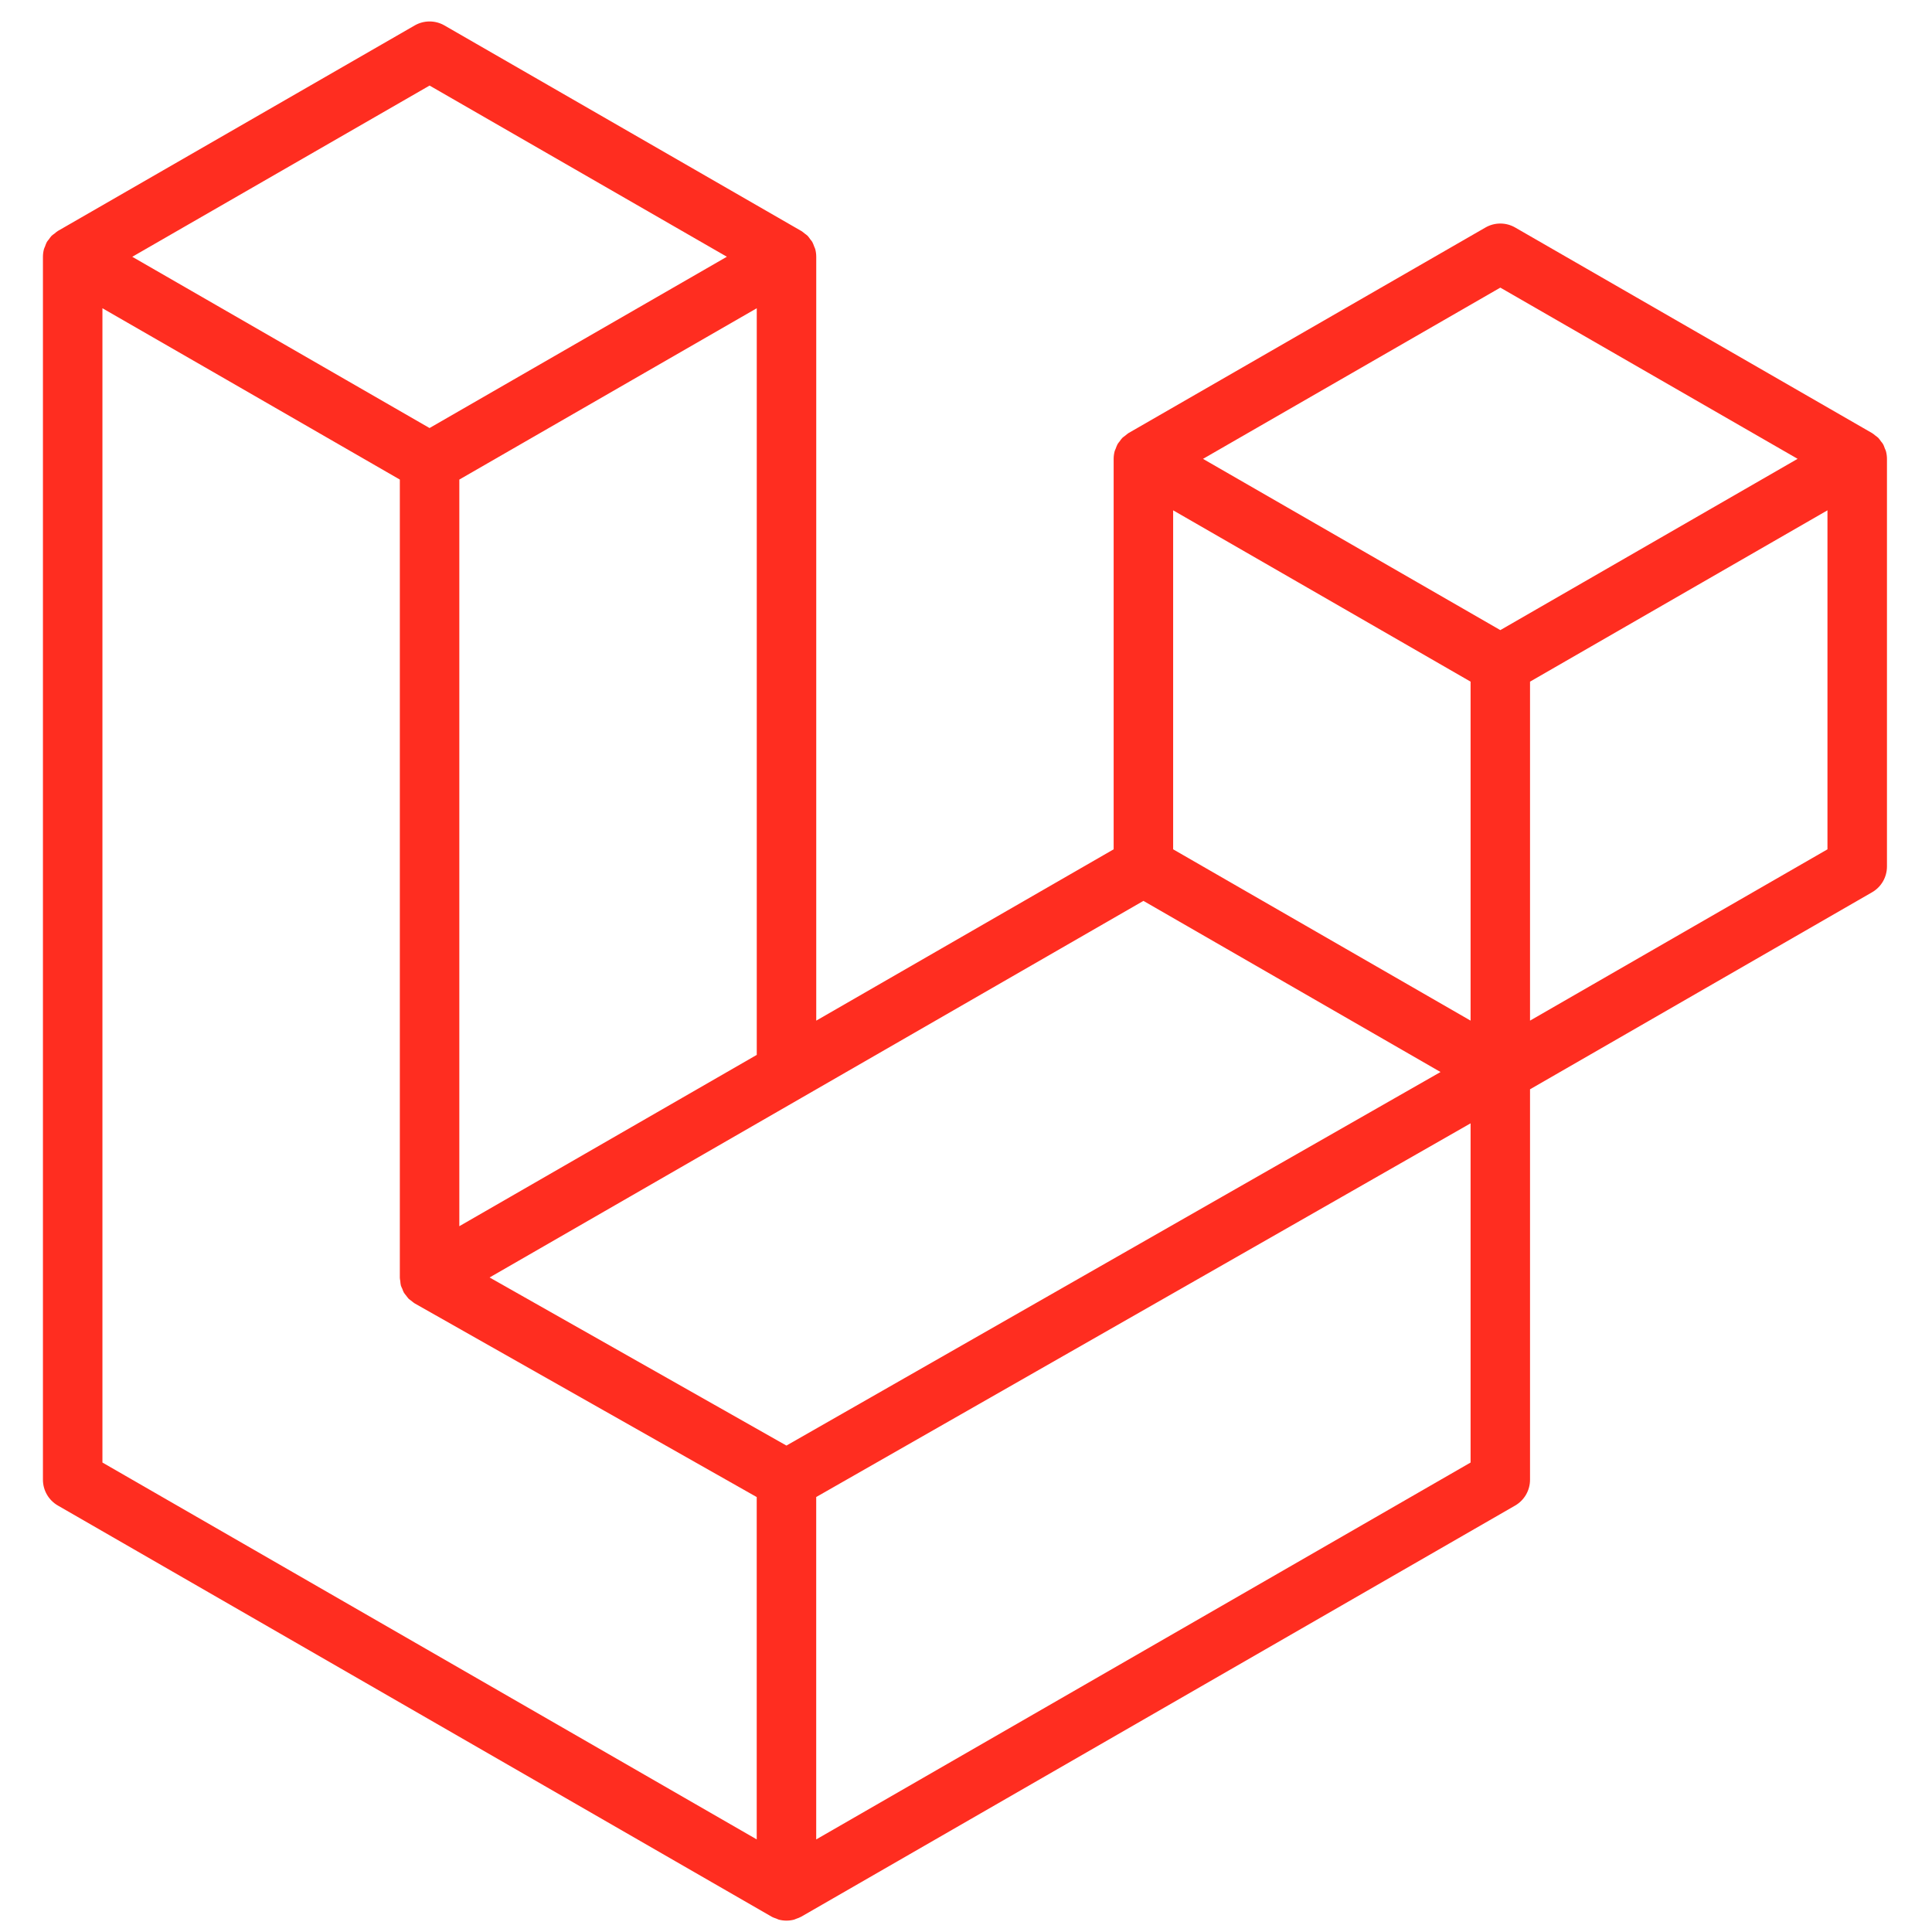
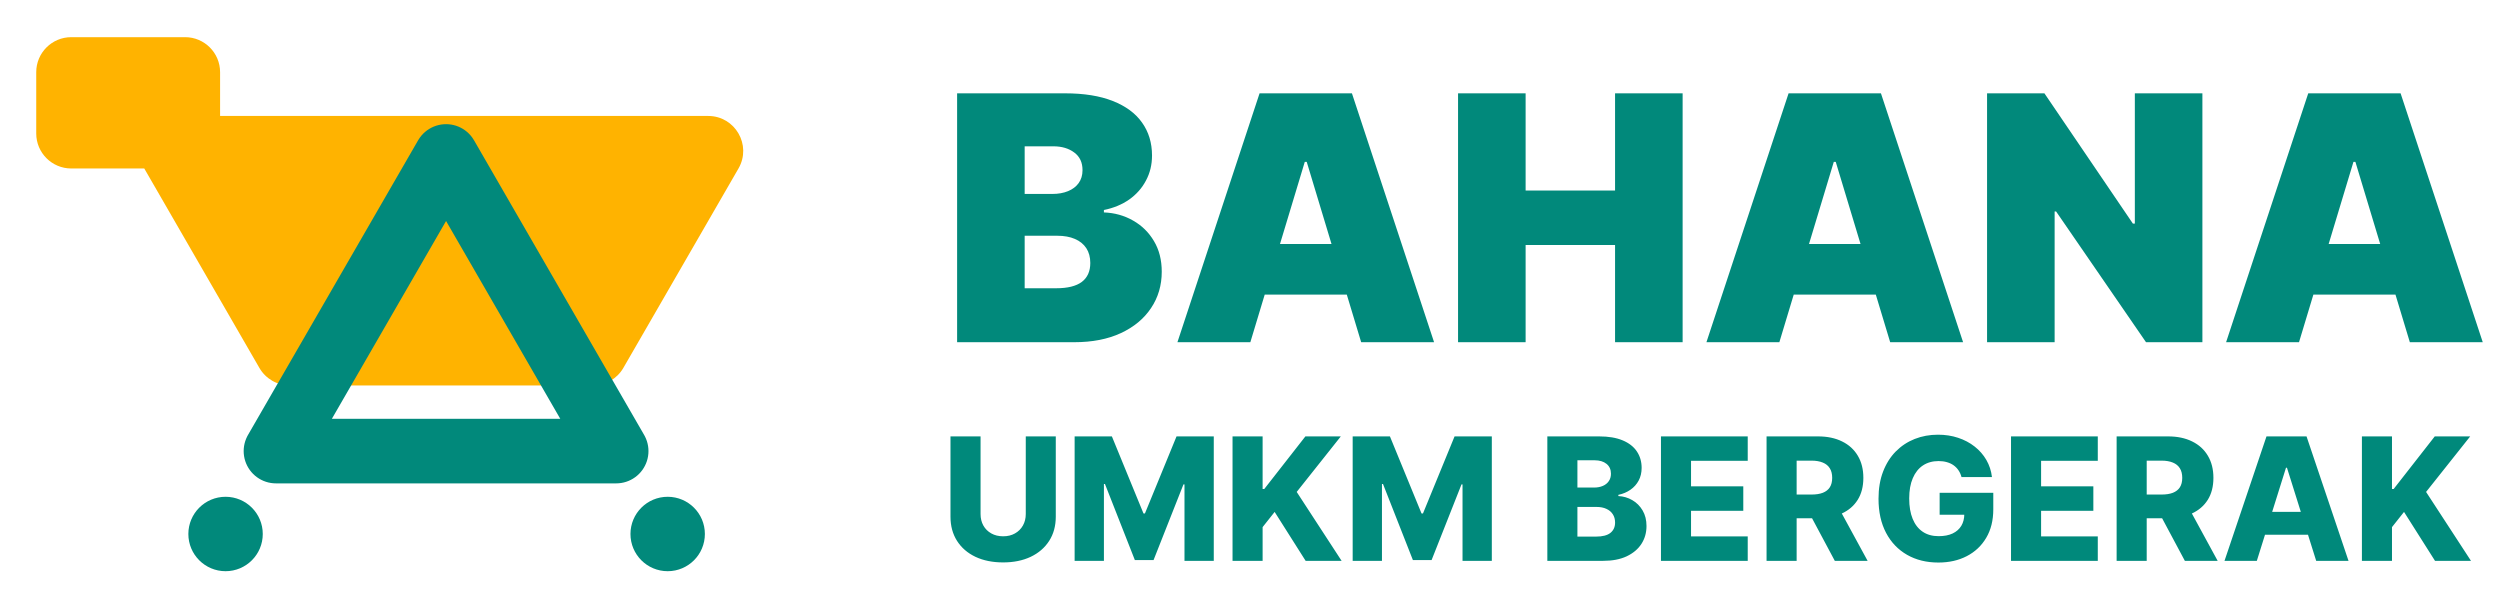
- <svg xmlns="http://www.w3.org/2000/svg" width="166" height="166" viewBox="0 0 166 166" fill="none">
-   <path fill-rule="evenodd" clip-rule="evenodd" d="M162.041 38.759C162.099 38.977 162.129 39.201 162.13 39.426V74.452C162.13 74.902 162.011 75.344 161.786 75.733C161.561 76.122 161.237 76.444 160.847 76.668L131.462 93.594V127.141C131.462 128.054 130.977 128.897 130.186 129.357L68.847 164.683C68.707 164.763 68.554 164.814 68.401 164.868C68.343 164.887 68.289 164.922 68.228 164.938C67.8 165.051 67.349 165.051 66.92 164.938C66.85 164.919 66.786 164.881 66.719 164.855C66.579 164.804 66.432 164.76 66.298 164.683L4.972 129.357C4.583 129.133 4.259 128.81 4.034 128.421C3.808 128.032 3.69 127.591 3.689 127.141L3.689 22.063C3.689 21.834 3.721 21.61 3.779 21.393C3.798 21.32 3.843 21.253 3.868 21.179C3.916 21.045 3.961 20.908 4.031 20.783C4.079 20.7 4.149 20.633 4.206 20.557C4.28 20.454 4.347 20.349 4.433 20.26C4.506 20.186 4.602 20.132 4.685 20.068C4.778 19.992 4.861 19.909 4.966 19.848L35.633 2.185C36.022 1.961 36.462 1.844 36.91 1.844C37.358 1.844 37.798 1.961 38.186 2.185L68.851 19.848H68.857C68.959 19.912 69.045 19.992 69.138 20.065C69.221 20.129 69.313 20.186 69.387 20.257C69.476 20.349 69.54 20.454 69.616 20.557C69.671 20.633 69.744 20.7 69.789 20.783C69.862 20.911 69.904 21.045 69.955 21.179C69.98 21.253 70.025 21.32 70.044 21.396C70.103 21.614 70.133 21.838 70.133 22.063V87.694L95.686 72.974V39.423C95.686 39.2 95.718 38.973 95.775 38.759C95.798 38.683 95.839 38.615 95.865 38.542C95.916 38.408 95.96 38.271 96.031 38.146C96.079 38.063 96.149 37.996 96.203 37.92C96.279 37.818 96.343 37.712 96.433 37.623C96.506 37.549 96.599 37.495 96.681 37.431C96.777 37.355 96.86 37.272 96.962 37.211L127.633 19.548C128.021 19.324 128.461 19.206 128.91 19.206C129.358 19.206 129.798 19.324 130.186 19.548L160.85 37.211C160.959 37.275 161.042 37.355 161.137 37.428C161.217 37.492 161.31 37.549 161.383 37.62C161.473 37.712 161.536 37.818 161.613 37.92C161.67 37.996 161.741 38.063 161.785 38.146C161.859 38.271 161.9 38.408 161.951 38.542C161.98 38.615 162.021 38.683 162.041 38.759ZM157.018 72.974V43.848L146.287 50.028L131.462 58.568V87.694L157.021 72.974H157.018ZM126.354 125.663V96.518L111.771 104.85L70.13 128.626V158.046L126.354 125.663ZM8.801 26.485V125.663L65.018 158.043V128.629L35.649 112L35.64 111.994L35.627 111.988C35.528 111.93 35.445 111.847 35.353 111.777C35.273 111.713 35.18 111.662 35.11 111.592L35.104 111.582C35.021 111.502 34.963 111.403 34.893 111.314C34.829 111.228 34.753 111.154 34.702 111.065L34.699 111.055C34.641 110.96 34.606 110.845 34.565 110.736C34.523 110.64 34.469 110.551 34.443 110.449C34.411 110.328 34.405 110.197 34.392 110.072C34.379 109.976 34.354 109.881 34.354 109.785V109.778V41.205L19.532 32.662L8.801 26.485ZM36.913 7.35L11.364 22.063L36.907 36.777L62.453 22.06L36.907 7.35H36.913ZM50.2 99.174L65.022 90.637V26.485L54.291 32.665L39.466 41.205V105.357L50.2 99.174ZM128.91 24.713L103.363 39.426L128.91 54.14L154.453 39.423L128.91 24.713ZM126.354 58.568L111.529 50.028L100.798 43.848V72.974L115.619 81.511L126.354 87.694V58.568ZM67.571 124.205L105.042 102.803L123.772 92.109L98.245 77.405L68.854 94.334L42.066 109.762L67.571 124.205Z" fill="#FF2D20" />
+ <svg xmlns="http://www.w3.org/2000/svg" width="263" height="64" viewBox="0 0 263 64" fill="none">
+   <path d="M19.47 3.91C21.504 3.91 23.153 5.559 23.153 7.593V12.199H74.499C77.335 12.199 79.107 15.268 77.689 17.724L65.575 38.707C64.917 39.846 63.701 40.548 62.385 40.548H30.48C29.164 40.548 27.948 39.846 27.29 38.707L15.177 17.724H7.496C5.462 17.724 3.812 16.075 3.812 14.041V7.593C3.813 5.559 5.462 3.91 7.496 3.91H19.47Z" fill="#FFB300" />
+   <path d="M46.926 16.458L64.823 47.455H29.03L46.926 16.458Z" stroke="#01897B" stroke-width="6.792" stroke-linejoin="round" />
+   <circle cx="23.729" cy="56.176" r="3.914" fill="#01897B" />
+   <circle cx="70.239" cy="56.176" r="3.914" fill="#01897B" />
+   <path d="M100.688 36V9.818H112.04C114.034 9.818 115.709 10.087 117.064 10.624C118.428 11.161 119.455 11.919 120.145 12.899C120.844 13.879 121.193 15.034 121.193 16.364C121.193 17.327 120.98 18.204 120.554 18.997C120.136 19.79 119.548 20.454 118.79 20.991C118.031 21.52 117.145 21.886 116.131 22.091V22.347C117.256 22.389 118.278 22.675 119.199 23.203C120.119 23.723 120.852 24.443 121.398 25.364C121.943 26.276 122.216 27.349 122.216 28.585C122.216 30.017 121.841 31.291 121.091 32.408C120.349 33.524 119.293 34.402 117.92 35.041C116.548 35.68 114.912 36 113.011 36H100.688ZM107.795 30.324H111.119C112.313 30.324 113.207 30.102 113.804 29.659C114.401 29.207 114.699 28.543 114.699 27.665C114.699 27.051 114.558 26.531 114.277 26.105C113.996 25.679 113.595 25.355 113.075 25.134C112.564 24.912 111.946 24.801 111.222 24.801H107.795V30.324ZM107.795 20.403H110.71C111.332 20.403 111.882 20.305 112.359 20.109C112.837 19.913 113.207 19.632 113.472 19.266C113.744 18.891 113.881 18.435 113.881 17.898C113.881 17.088 113.591 16.47 113.011 16.044C112.432 15.609 111.699 15.392 110.812 15.392H107.795V20.403ZM131.536 36H123.865L132.507 9.818H142.223L150.865 36H143.195L137.467 17.028H137.263L131.536 36ZM130.104 25.671H144.524V30.989H130.104V25.671ZM153.387 36V9.818H160.495V20.046H169.904V9.818H177.012V36H169.904V25.773H160.495V36H153.387ZM187.188 36H179.517L188.159 9.818H197.875L206.517 36H198.847L193.12 17.028H192.915L187.188 36ZM185.756 25.671H200.176V30.989H185.756V25.671ZM231.692 9.818V36H225.761L216.3 22.244H216.147V36H209.039V9.818H215.073L224.38 23.523H224.585V9.818H231.692ZM241.856 36H234.185L242.827 9.818H252.543L261.185 36H253.515L247.788 17.028H247.583L241.856 36ZM240.424 25.671H254.844V30.989H240.424V25.671Z" fill="#01897B" />
+   <path d="M107.911 45.909H111.068V54.353C111.068 55.329 110.836 56.179 110.371 56.903C109.907 57.624 109.259 58.182 108.428 58.578C107.597 58.97 106.632 59.166 105.533 59.166C104.42 59.166 103.449 58.97 102.618 58.578C101.787 58.182 101.141 57.624 100.681 56.903C100.221 56.179 99.991 55.329 99.991 54.353V45.909H103.155V54.078C103.155 54.53 103.253 54.932 103.449 55.286C103.649 55.64 103.928 55.917 104.286 56.117C104.644 56.318 105.06 56.418 105.533 56.418C106.006 56.418 106.419 56.318 106.773 56.117C107.131 55.917 107.41 55.64 107.61 55.286C107.81 54.932 107.911 54.53 107.911 54.078V45.909ZM113.051 45.909H116.97L120.294 54.014H120.447L123.771 45.909H127.689V59H124.608V50.959H124.499L121.355 58.917H119.386L116.241 50.914H116.132V59H113.051V45.909ZM129.663 59V45.909H132.827V51.445H132.999L137.327 45.909H141.053L136.413 51.751L141.136 59H137.352L134.092 53.854L132.827 55.452V59H129.663ZM142.301 45.909H146.22L149.544 54.014H149.697L153.021 45.909H156.939V59H153.858V50.959H153.749L150.605 58.917H148.636L145.491 50.914H145.382V59H142.301V45.909ZM162.78 59V45.909H168.239C169.219 45.909 170.039 46.048 170.7 46.325C171.364 46.602 171.863 46.989 172.195 47.488C172.532 47.986 172.7 48.564 172.7 49.22C172.7 49.719 172.596 50.164 172.387 50.556C172.178 50.944 171.891 51.266 171.524 51.521C171.158 51.777 170.734 51.956 170.252 52.058V52.186C170.781 52.212 171.268 52.354 171.716 52.614C172.168 52.874 172.53 53.236 172.803 53.701C173.075 54.161 173.212 54.707 173.212 55.337C173.212 56.041 173.033 56.669 172.675 57.223C172.317 57.773 171.799 58.207 171.121 58.527C170.444 58.842 169.621 59 168.654 59H162.78ZM165.944 56.45H167.9C168.586 56.45 169.091 56.32 169.415 56.06C169.743 55.8 169.907 55.438 169.907 54.973C169.907 54.636 169.828 54.347 169.67 54.104C169.513 53.856 169.289 53.667 168.999 53.535C168.71 53.398 168.362 53.33 167.957 53.33H165.944V56.45ZM165.944 51.291H167.695C168.04 51.291 168.347 51.234 168.616 51.119C168.884 51.004 169.093 50.837 169.242 50.62C169.396 50.403 169.472 50.141 169.472 49.834C169.472 49.395 169.317 49.05 169.006 48.798C168.695 48.547 168.275 48.421 167.746 48.421H165.944V51.291ZM174.733 59V45.909H183.861V48.479H177.897V51.163H183.394V53.739H177.897V56.43H183.861V59H174.733ZM185.842 59V45.909H191.25C192.23 45.909 193.076 46.086 193.788 46.44C194.504 46.789 195.055 47.292 195.443 47.948C195.831 48.6 196.025 49.374 196.025 50.269C196.025 51.176 195.827 51.947 195.43 52.582C195.034 53.213 194.472 53.695 193.743 54.027C193.014 54.355 192.151 54.519 191.154 54.519H187.734V52.026H190.566C191.043 52.026 191.442 51.965 191.761 51.841C192.085 51.713 192.33 51.521 192.496 51.266C192.663 51.006 192.746 50.673 192.746 50.269C192.746 49.864 192.663 49.529 192.496 49.265C192.33 48.996 192.085 48.796 191.761 48.664C191.438 48.528 191.039 48.459 190.566 48.459H189.006V59H185.842ZM193.212 53.017L196.472 59H193.021L189.825 53.017H193.212ZM206.351 50.185C206.279 49.917 206.172 49.68 206.032 49.476C205.891 49.267 205.718 49.09 205.514 48.945C205.309 48.8 205.075 48.692 204.811 48.619C204.547 48.543 204.257 48.504 203.941 48.504C203.306 48.504 202.757 48.658 202.292 48.965C201.832 49.271 201.476 49.719 201.225 50.307C200.973 50.891 200.848 51.6 200.848 52.435C200.848 53.275 200.969 53.991 201.212 54.583C201.455 55.175 201.806 55.627 202.267 55.938C202.727 56.249 203.285 56.405 203.941 56.405C204.521 56.405 205.011 56.311 205.412 56.124C205.816 55.932 206.123 55.661 206.332 55.312C206.541 54.962 206.645 54.551 206.645 54.078L207.233 54.148H204.05V51.841H209.694V53.573C209.694 54.745 209.445 55.749 208.946 56.584C208.452 57.419 207.77 58.06 206.901 58.508C206.036 58.955 205.041 59.179 203.916 59.179C202.667 59.179 201.57 58.908 200.624 58.367C199.678 57.826 198.941 57.055 198.412 56.053C197.884 55.048 197.62 53.854 197.62 52.474C197.62 51.4 197.779 50.447 198.099 49.617C198.419 48.781 198.864 48.074 199.435 47.494C200.01 46.915 200.675 46.476 201.429 46.178C202.188 45.879 203.004 45.73 203.877 45.73C204.636 45.73 205.341 45.839 205.993 46.056C206.65 46.273 207.229 46.58 207.732 46.977C208.239 47.373 208.65 47.844 208.966 48.389C209.281 48.935 209.477 49.533 209.554 50.185H206.351ZM211.559 59V45.909H220.687V48.479H214.723V51.163H220.22V53.739H214.723V56.43H220.687V59H211.559ZM222.669 59V45.909H228.076C229.056 45.909 229.902 46.086 230.614 46.44C231.33 46.789 231.882 47.292 232.269 47.948C232.657 48.6 232.851 49.374 232.851 50.269C232.851 51.176 232.653 51.947 232.257 52.582C231.86 53.213 231.298 53.695 230.569 54.027C229.84 54.355 228.977 54.519 227.98 54.519H224.561V52.026H227.392C227.869 52.026 228.268 51.965 228.588 51.841C228.911 51.713 229.156 51.521 229.323 51.266C229.489 51.006 229.572 50.673 229.572 50.269C229.572 49.864 229.489 49.529 229.323 49.265C229.156 48.996 228.911 48.796 228.588 48.664C228.264 48.528 227.865 48.459 227.392 48.459H225.833V59H222.669ZM230.039 53.017L233.298 59H229.847L226.651 53.017H230.039ZM237.418 59H234.018L238.434 45.909H242.647L247.064 59H243.663L240.589 49.207H240.486L237.418 59ZM236.964 53.848H244.072V56.251H236.964V53.848ZM248.473 59V45.909H251.637V51.445H251.81L256.137 45.909H259.864L255.223 51.751L259.947 59H256.163L252.903 53.854L251.637 55.452V59H248.473Z" fill="#00897B" />
</svg>
